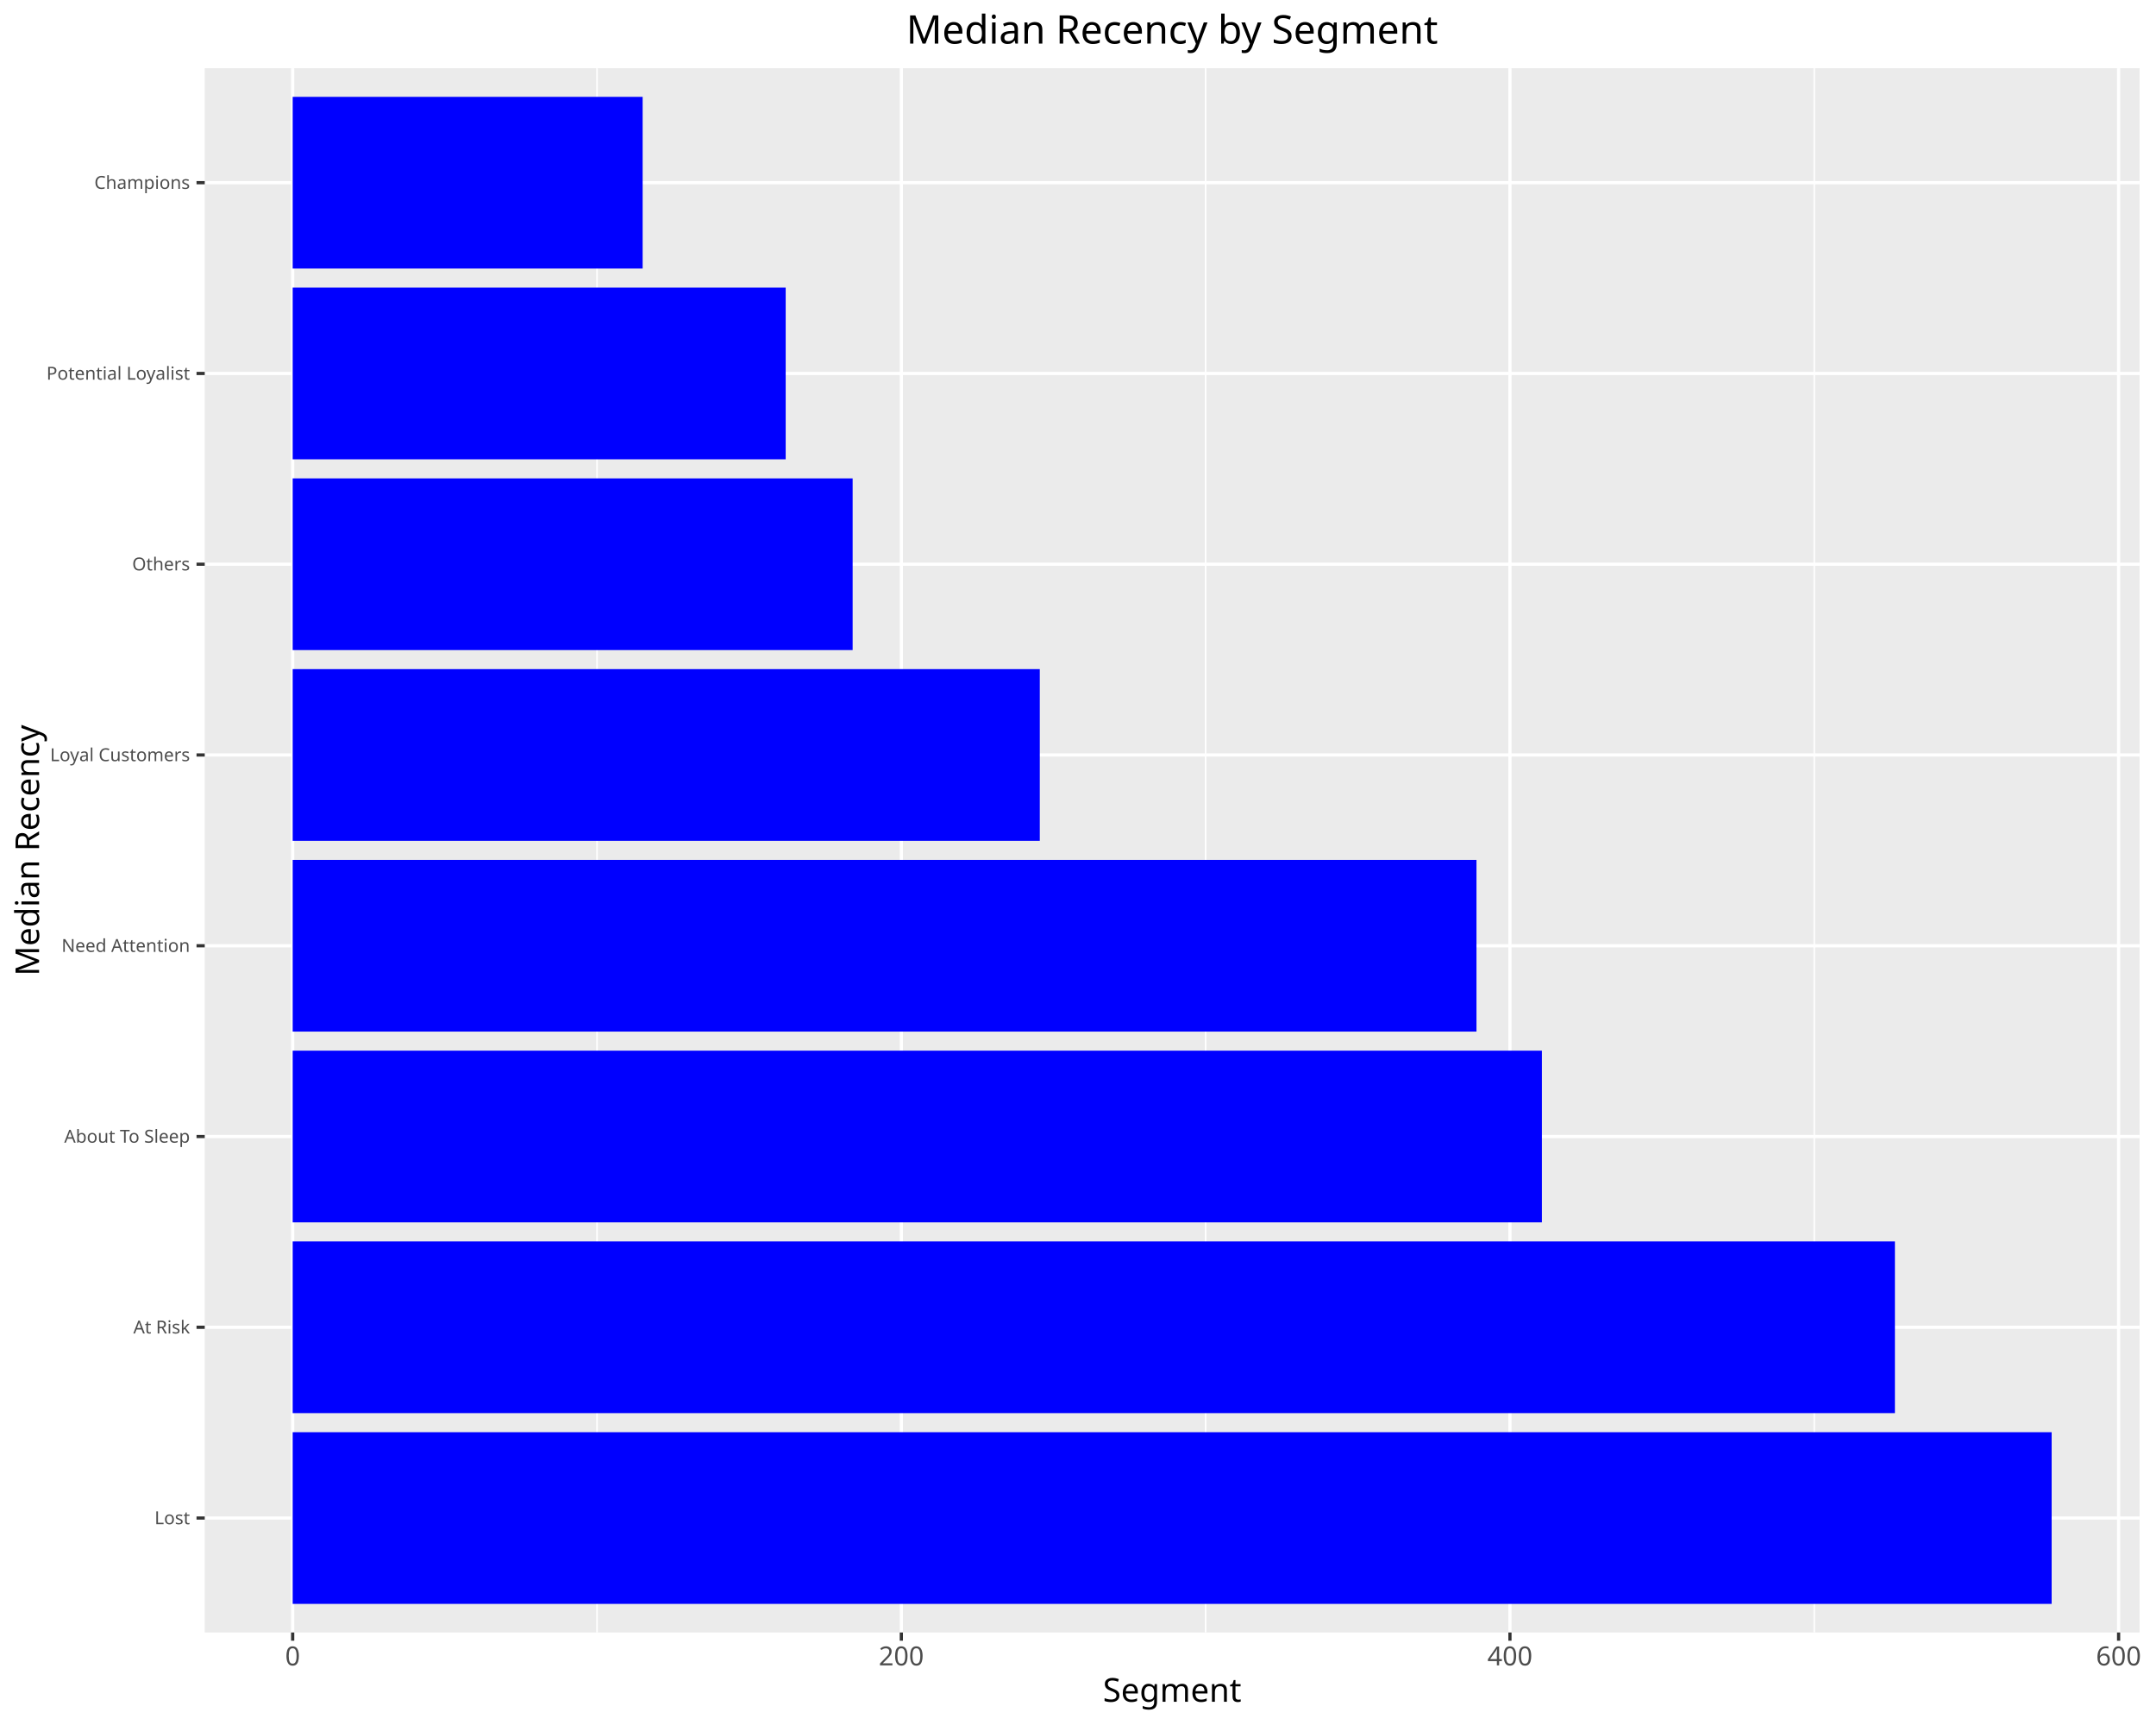
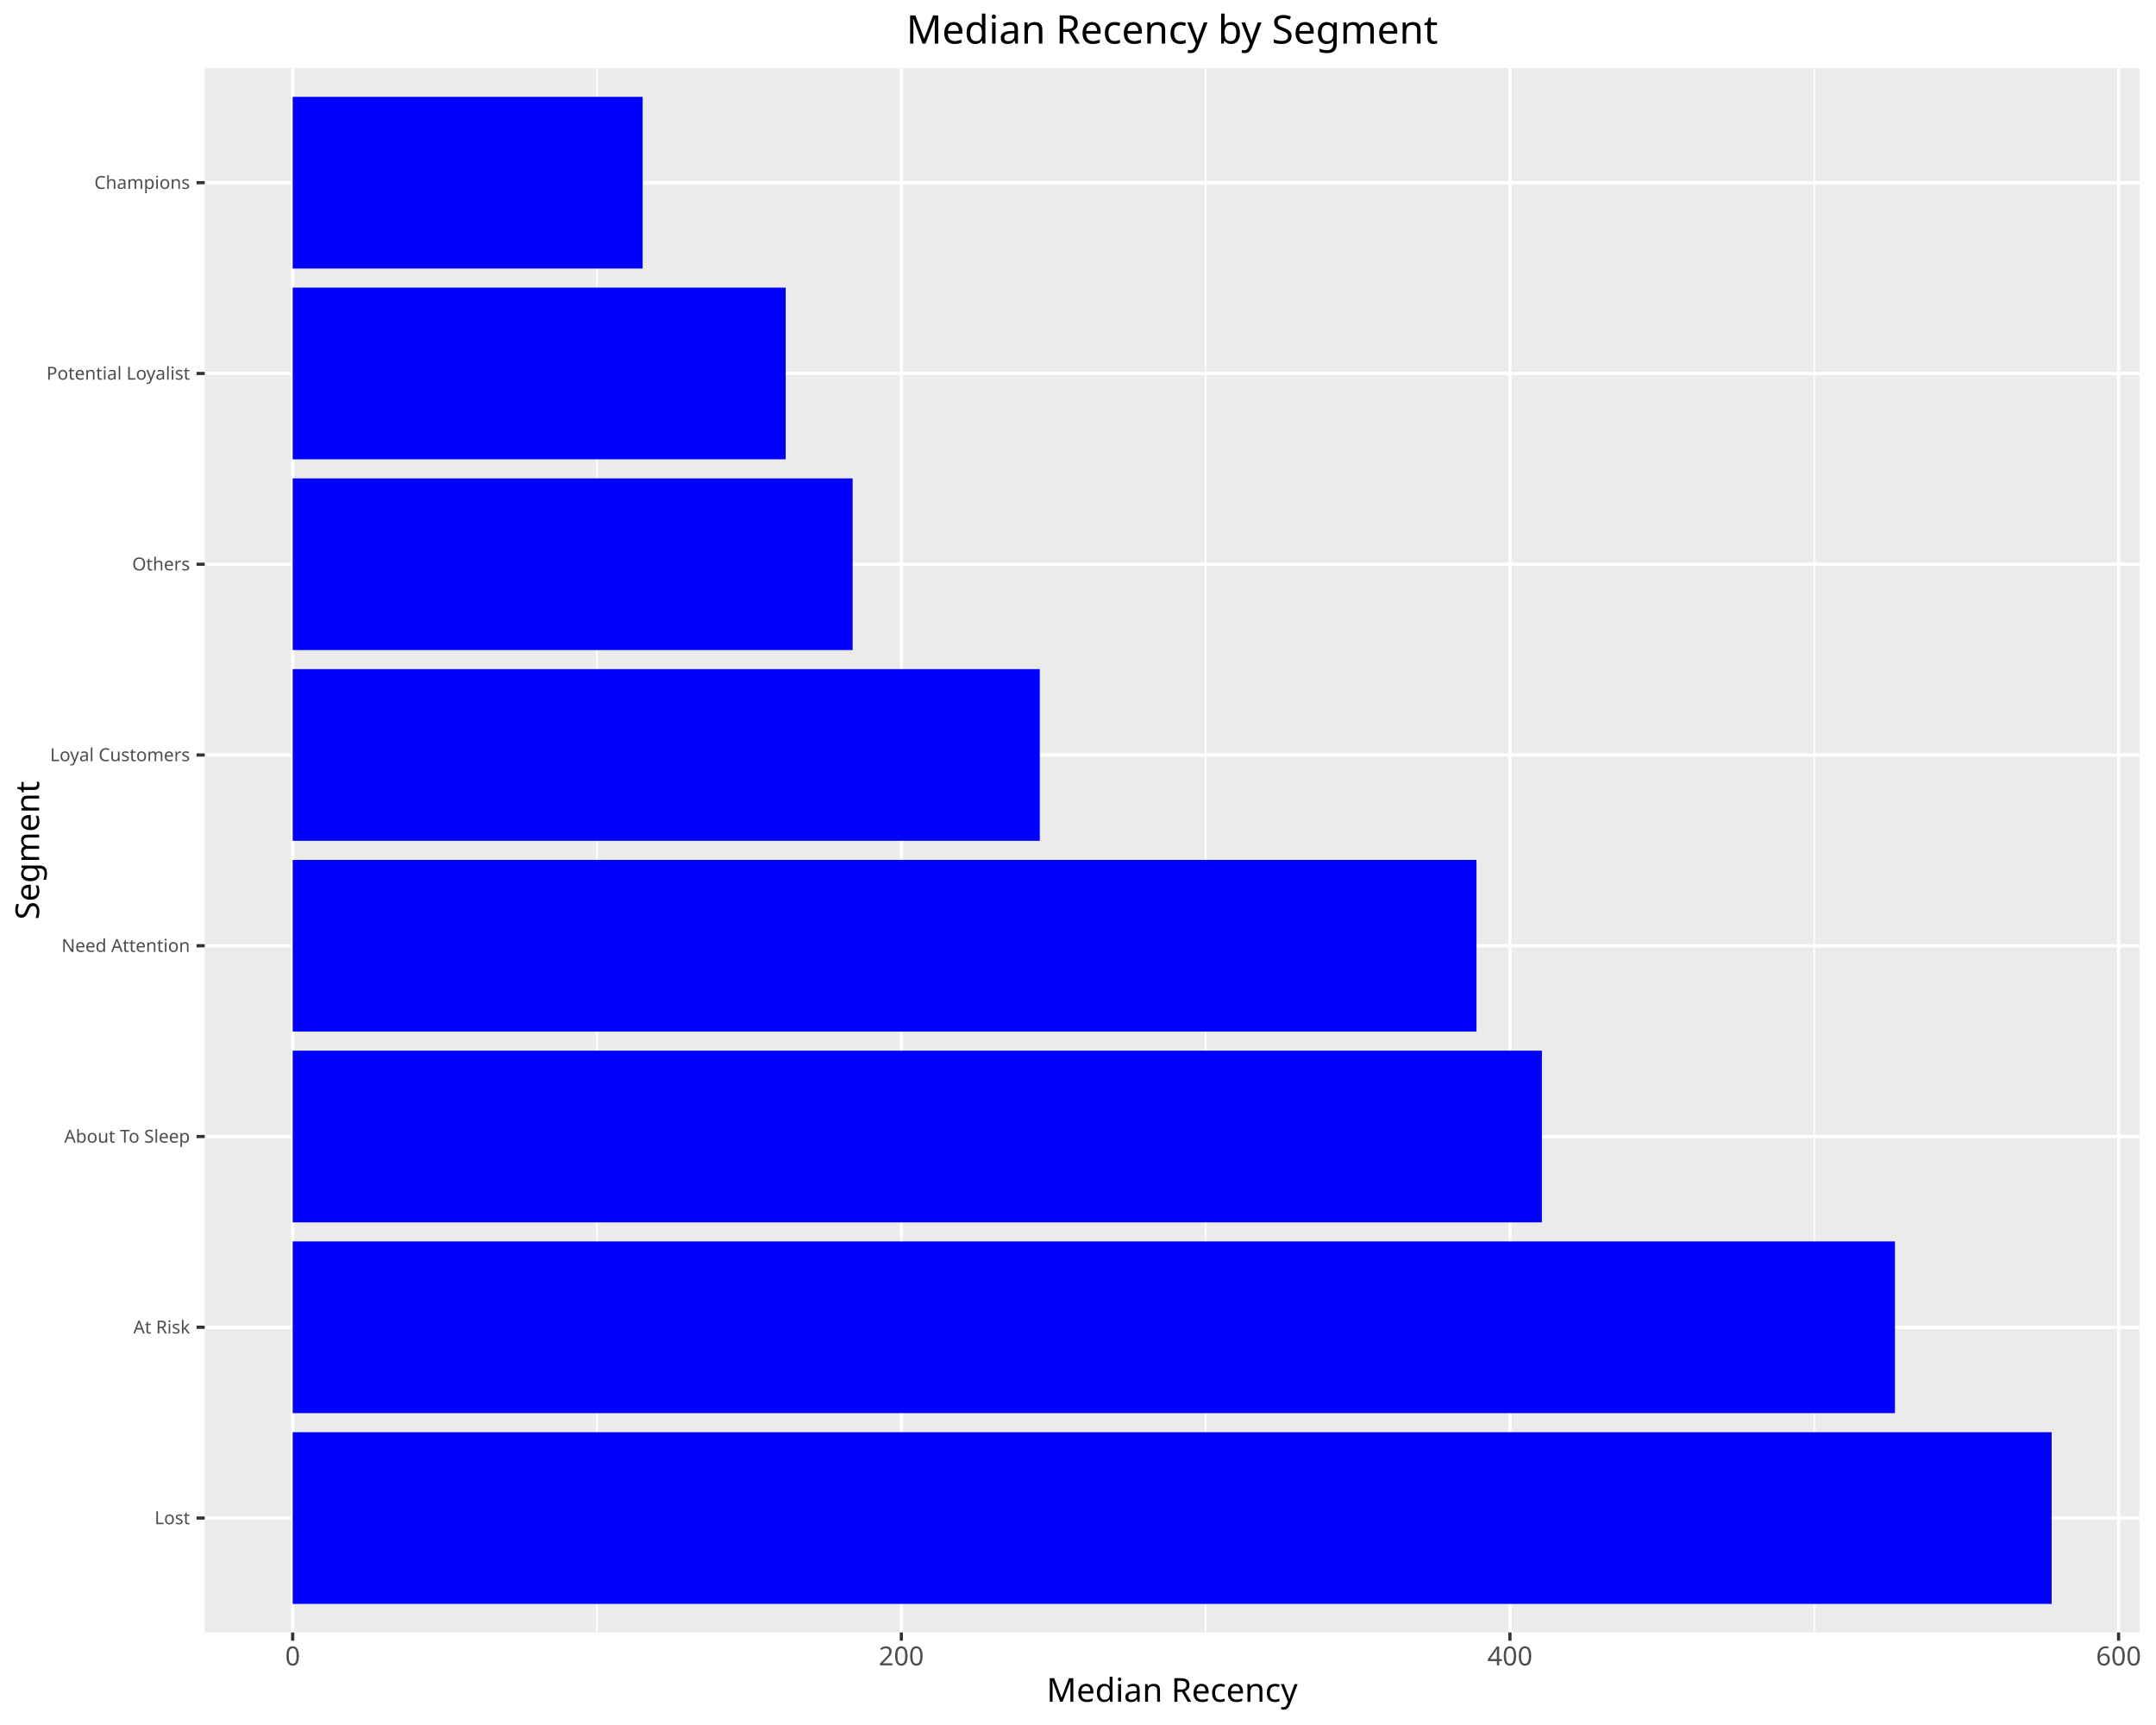
<svg xmlns="http://www.w3.org/2000/svg" class="svglite" data-engine-version="2.0" width="720.00pt" height="576.00pt" viewBox="0 0 720.00 576.00">
  <defs>
    <style type="text/css">
    .svglite line, .svglite polyline, .svglite polygon, .svglite path, .svglite rect, .svglite circle {
      fill: none;
      stroke: #000000;
      stroke-linecap: round;
      stroke-linejoin: round;
      stroke-miterlimit: 10.00;
    }
  </style>
  </defs>
  <rect width="100%" height="100%" style="stroke: none; fill: #FFFFFF;" />
  <defs>
    <clipPath id="cpMC4wMHw3MjAuMDB8MC4wMHw1NzYuMDA=">
      <rect x="0.00" y="0.00" width="720.00" height="576.00" />
    </clipPath>
  </defs>
  <g clip-path="url(#cpMC4wMHw3MjAuMDB8MC4wMHw1NzYuMDA=)">
    <rect x="0.00" y="0.00" width="720.00" height="576.00" style="stroke-width: 1.07; stroke: #FFFFFF; fill: #FFFFFF;" />
  </g>
  <defs>
    <clipPath id="cpNjguMzd8NzE0LjUyfDIyLjc4fDU0NS4xMQ==">
      <rect x="68.37" y="22.78" width="646.15" height="522.33" />
    </clipPath>
  </defs>
  <g clip-path="url(#cpNjguMzd8NzE0LjUyfDIyLjc4fDU0NS4xMQ==)">
    <rect x="68.37" y="22.78" width="646.15" height="522.33" style="stroke-width: 1.07; stroke: none; fill: #EBEBEB;" />
    <polyline points="199.37,545.11 199.37,22.78 " style="stroke-width: 0.53; stroke: #FFFFFF; stroke-linecap: butt;" />
    <polyline points="402.62,545.11 402.62,22.78 " style="stroke-width: 0.53; stroke: #FFFFFF; stroke-linecap: butt;" />
    <polyline points="605.88,545.11 605.88,22.78 " style="stroke-width: 0.53; stroke: #FFFFFF; stroke-linecap: butt;" />
    <polyline points="68.37,506.89 714.52,506.89 " style="stroke-width: 1.07; stroke: #FFFFFF; stroke-linecap: butt;" />
    <polyline points="68.37,443.19 714.52,443.19 " style="stroke-width: 1.07; stroke: #FFFFFF; stroke-linecap: butt;" />
    <polyline points="68.37,379.50 714.52,379.50 " style="stroke-width: 1.07; stroke: #FFFFFF; stroke-linecap: butt;" />
    <polyline points="68.37,315.80 714.52,315.80 " style="stroke-width: 1.07; stroke: #FFFFFF; stroke-linecap: butt;" />
    <polyline points="68.37,252.10 714.52,252.10 " style="stroke-width: 1.07; stroke: #FFFFFF; stroke-linecap: butt;" />
    <polyline points="68.37,188.40 714.52,188.40 " style="stroke-width: 1.07; stroke: #FFFFFF; stroke-linecap: butt;" />
    <polyline points="68.37,124.70 714.52,124.70 " style="stroke-width: 1.07; stroke: #FFFFFF; stroke-linecap: butt;" />
    <polyline points="68.37,61.00 714.52,61.00 " style="stroke-width: 1.07; stroke: #FFFFFF; stroke-linecap: butt;" />
    <polyline points="97.74,545.11 97.74,22.78 " style="stroke-width: 1.07; stroke: #FFFFFF; stroke-linecap: butt;" />
    <polyline points="301.00,545.11 301.00,22.78 " style="stroke-width: 1.07; stroke: #FFFFFF; stroke-linecap: butt;" />
    <polyline points="504.25,545.11 504.25,22.78 " style="stroke-width: 1.07; stroke: #FFFFFF; stroke-linecap: butt;" />
    <polyline points="707.51,545.11 707.51,22.78 " style="stroke-width: 1.07; stroke: #FFFFFF; stroke-linecap: butt;" />
    <rect x="97.74" y="32.34" width="116.87" height="57.33" style="stroke-width: 1.07; stroke: none; stroke-linecap: butt; stroke-linejoin: miter; fill: #0000FF;" />
    <rect x="97.74" y="96.04" width="164.64" height="57.33" style="stroke-width: 1.07; stroke: none; stroke-linecap: butt; stroke-linejoin: miter; fill: #0000FF;" />
    <rect x="97.74" y="159.74" width="187.00" height="57.33" style="stroke-width: 1.07; stroke: none; stroke-linecap: butt; stroke-linejoin: miter; fill: #0000FF;" />
    <rect x="97.74" y="223.43" width="249.50" height="57.33" style="stroke-width: 1.07; stroke: none; stroke-linecap: butt; stroke-linejoin: miter; fill: #0000FF;" />
    <rect x="97.74" y="287.13" width="395.33" height="57.33" style="stroke-width: 1.07; stroke: none; stroke-linecap: butt; stroke-linejoin: miter; fill: #0000FF;" />
    <rect x="97.74" y="350.83" width="417.18" height="57.33" style="stroke-width: 1.07; stroke: none; stroke-linecap: butt; stroke-linejoin: miter; fill: #0000FF;" />
    <rect x="97.74" y="414.53" width="535.07" height="57.33" style="stroke-width: 1.07; stroke: none; stroke-linecap: butt; stroke-linejoin: miter; fill: #0000FF;" />
    <rect x="97.74" y="478.23" width="587.41" height="57.33" style="stroke-width: 1.07; stroke: none; stroke-linecap: butt; stroke-linejoin: miter; fill: #0000FF;" />
  </g>
  <g clip-path="url(#cpMC4wMHw3MjAuMDB8MC4wMHw1NzYuMDA=)">
    <text x="63.44" y="508.96" text-anchor="end" style="font-size: 6.00px; fill: #4D4D4D; font-family: sans;" textLength="11.34px" lengthAdjust="spacingAndGlyphs">Lost</text>
    <text x="63.44" y="445.26" text-anchor="end" style="font-size: 6.00px; fill: #4D4D4D; font-family: sans;" textLength="19.01px" lengthAdjust="spacingAndGlyphs">At Risk</text>
    <text x="63.44" y="381.56" text-anchor="end" style="font-size: 6.00px; fill: #4D4D4D; font-family: sans;" textLength="41.36px" lengthAdjust="spacingAndGlyphs">About To Sleep</text>
    <text x="63.44" y="317.86" text-anchor="end" style="font-size: 6.00px; fill: #4D4D4D; font-family: sans;" textLength="39.70px" lengthAdjust="spacingAndGlyphs">Need Attention</text>
    <text x="63.44" y="254.16" text-anchor="end" style="font-size: 6.00px; fill: #4D4D4D; font-family: sans;" textLength="45.03px" lengthAdjust="spacingAndGlyphs">Loyal Customers</text>
    <text x="63.44" y="190.46" text-anchor="end" style="font-size: 6.00px; fill: #4D4D4D; font-family: sans;" textLength="18.01px" lengthAdjust="spacingAndGlyphs">Others</text>
    <text x="63.44" y="126.77" text-anchor="end" style="font-size: 6.00px; fill: #4D4D4D; font-family: sans;" textLength="45.36px" lengthAdjust="spacingAndGlyphs">Potential Loyalist</text>
    <text x="63.44" y="63.07" text-anchor="end" style="font-size: 6.00px; fill: #4D4D4D; font-family: sans;" textLength="30.36px" lengthAdjust="spacingAndGlyphs">Champions</text>
    <polyline points="65.63,506.89 68.37,506.89 " style="stroke-width: 1.07; stroke: #333333; stroke-linecap: butt;" />
    <polyline points="65.63,443.19 68.37,443.19 " style="stroke-width: 1.07; stroke: #333333; stroke-linecap: butt;" />
    <polyline points="65.63,379.50 68.37,379.50 " style="stroke-width: 1.07; stroke: #333333; stroke-linecap: butt;" />
    <polyline points="65.63,315.80 68.37,315.80 " style="stroke-width: 1.07; stroke: #333333; stroke-linecap: butt;" />
    <polyline points="65.63,252.10 68.37,252.10 " style="stroke-width: 1.07; stroke: #333333; stroke-linecap: butt;" />
    <polyline points="65.63,188.40 68.37,188.40 " style="stroke-width: 1.07; stroke: #333333; stroke-linecap: butt;" />
    <polyline points="65.63,124.70 68.37,124.70 " style="stroke-width: 1.07; stroke: #333333; stroke-linecap: butt;" />
    <polyline points="65.63,61.00 68.37,61.00 " style="stroke-width: 1.07; stroke: #333333; stroke-linecap: butt;" />
    <polyline points="97.74,547.85 97.74,545.11 " style="stroke-width: 1.07; stroke: #333333; stroke-linecap: butt;" />
    <polyline points="301.00,547.85 301.00,545.11 " style="stroke-width: 1.07; stroke: #333333; stroke-linecap: butt;" />
    <polyline points="504.25,547.85 504.25,545.11 " style="stroke-width: 1.07; stroke: #333333; stroke-linecap: butt;" />
    <polyline points="707.51,547.85 707.51,545.11 " style="stroke-width: 1.07; stroke: #333333; stroke-linecap: butt;" />
    <text x="97.74" y="556.10" text-anchor="middle" style="font-size: 8.80px; fill: #4D4D4D; font-family: sans;" textLength="4.89px" lengthAdjust="spacingAndGlyphs">0</text>
    <text x="301.00" y="556.10" text-anchor="middle" style="font-size: 8.80px; fill: #4D4D4D; font-family: sans;" textLength="14.68px" lengthAdjust="spacingAndGlyphs">200</text>
    <text x="504.25" y="556.10" text-anchor="middle" style="font-size: 8.80px; fill: #4D4D4D; font-family: sans;" textLength="14.68px" lengthAdjust="spacingAndGlyphs">400</text>
    <text x="707.51" y="556.10" text-anchor="middle" style="font-size: 8.80px; fill: #4D4D4D; font-family: sans;" textLength="14.68px" lengthAdjust="spacingAndGlyphs">600</text>
-     <text x="391.44" y="568.24" text-anchor="middle" style="font-size: 11.00px; font-family: sans;" textLength="44.04px" lengthAdjust="spacingAndGlyphs">Segment</text>
-     <text transform="translate(13.05,283.95) rotate(-90)" text-anchor="middle" style="font-size: 11.00px; font-family: sans;" textLength="81.95px" lengthAdjust="spacingAndGlyphs">Median Recency</text>
-     <text x="391.44" y="14.56" text-anchor="middle" style="font-size: 13.20px; font-family: sans;" textLength="172.47px" lengthAdjust="spacingAndGlyphs">Median Recency by Segment</text>
+     <text x="391.44" y="568.24" text-anchor="middle" style="font-size: 11.00px; font-family: sans;" textLength="81.95px" lengthAdjust="spacingAndGlyphs">Median Recency</text>
+     <text transform="translate(13.05,283.95) rotate(-90)" text-anchor="middle" style="font-size: 11.00px; font-family: sans;" textLength="44.04px" lengthAdjust="spacingAndGlyphs">Segment</text>
+     <text x="391.44" y="14.56" text-anchor="middle" style="font-size: 13.20px; font-family: sans;" textLength="176.13px" lengthAdjust="spacingAndGlyphs">Median Recency  by Segment</text>
  </g>
</svg>
